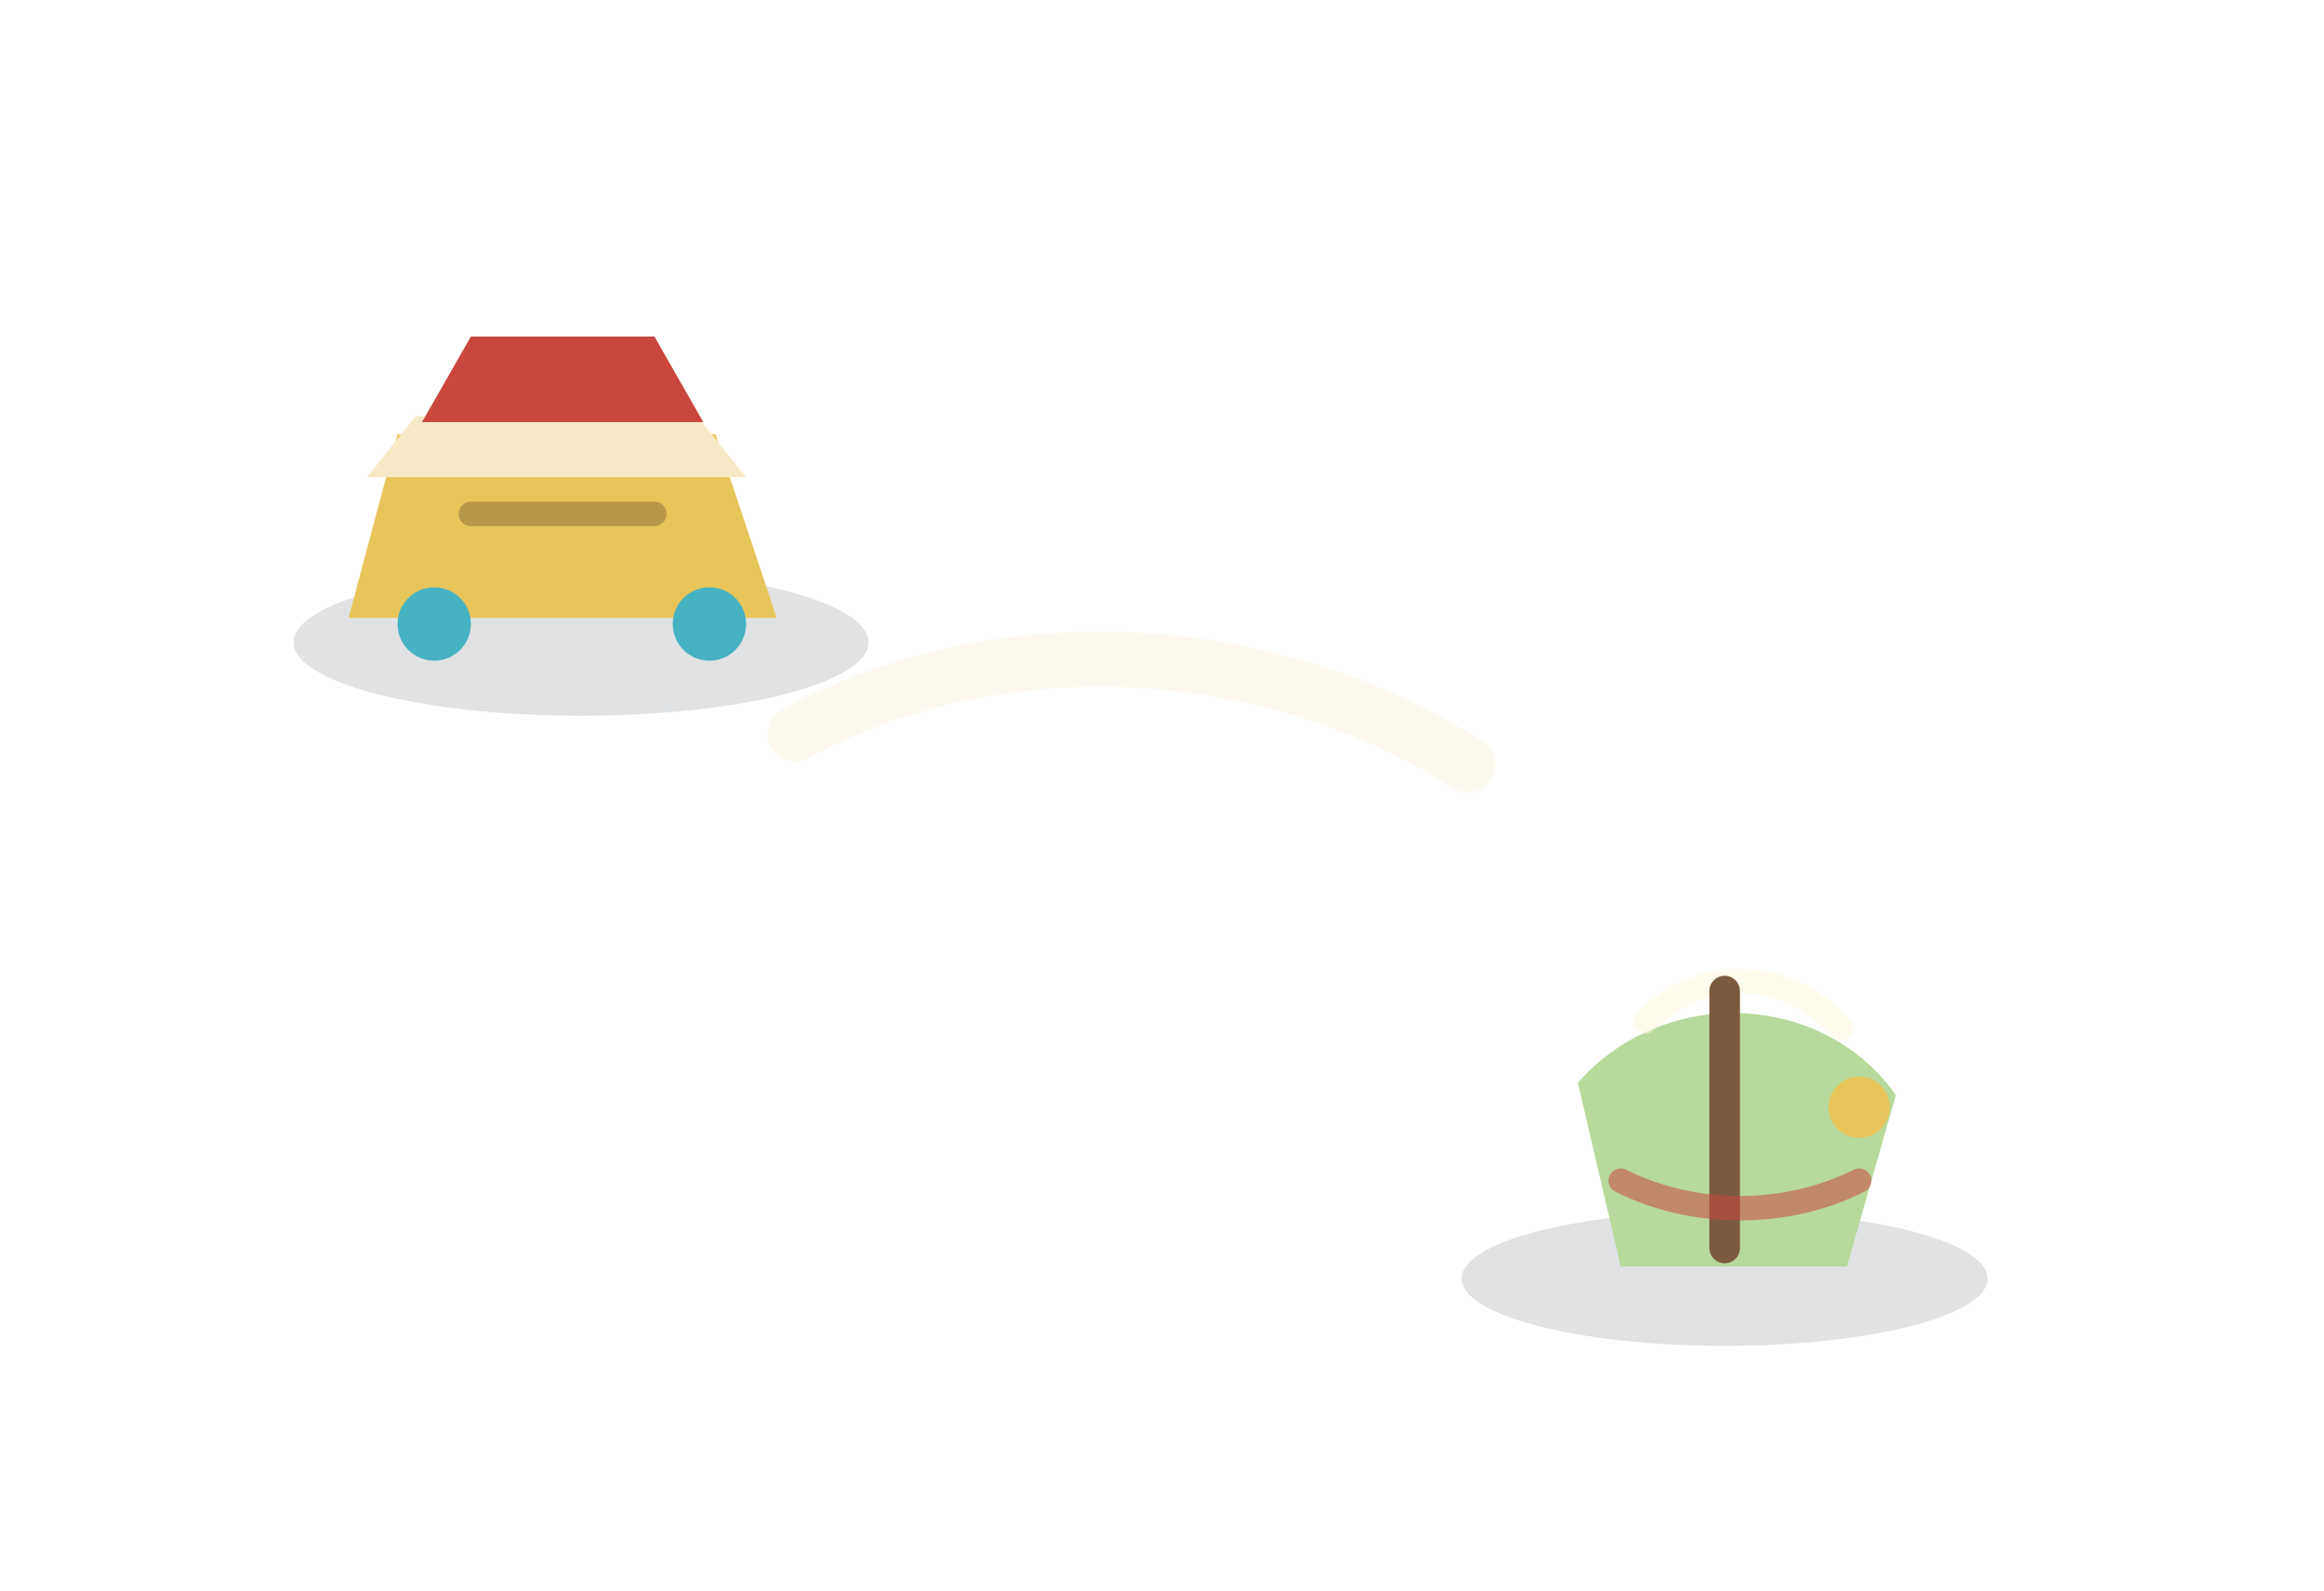
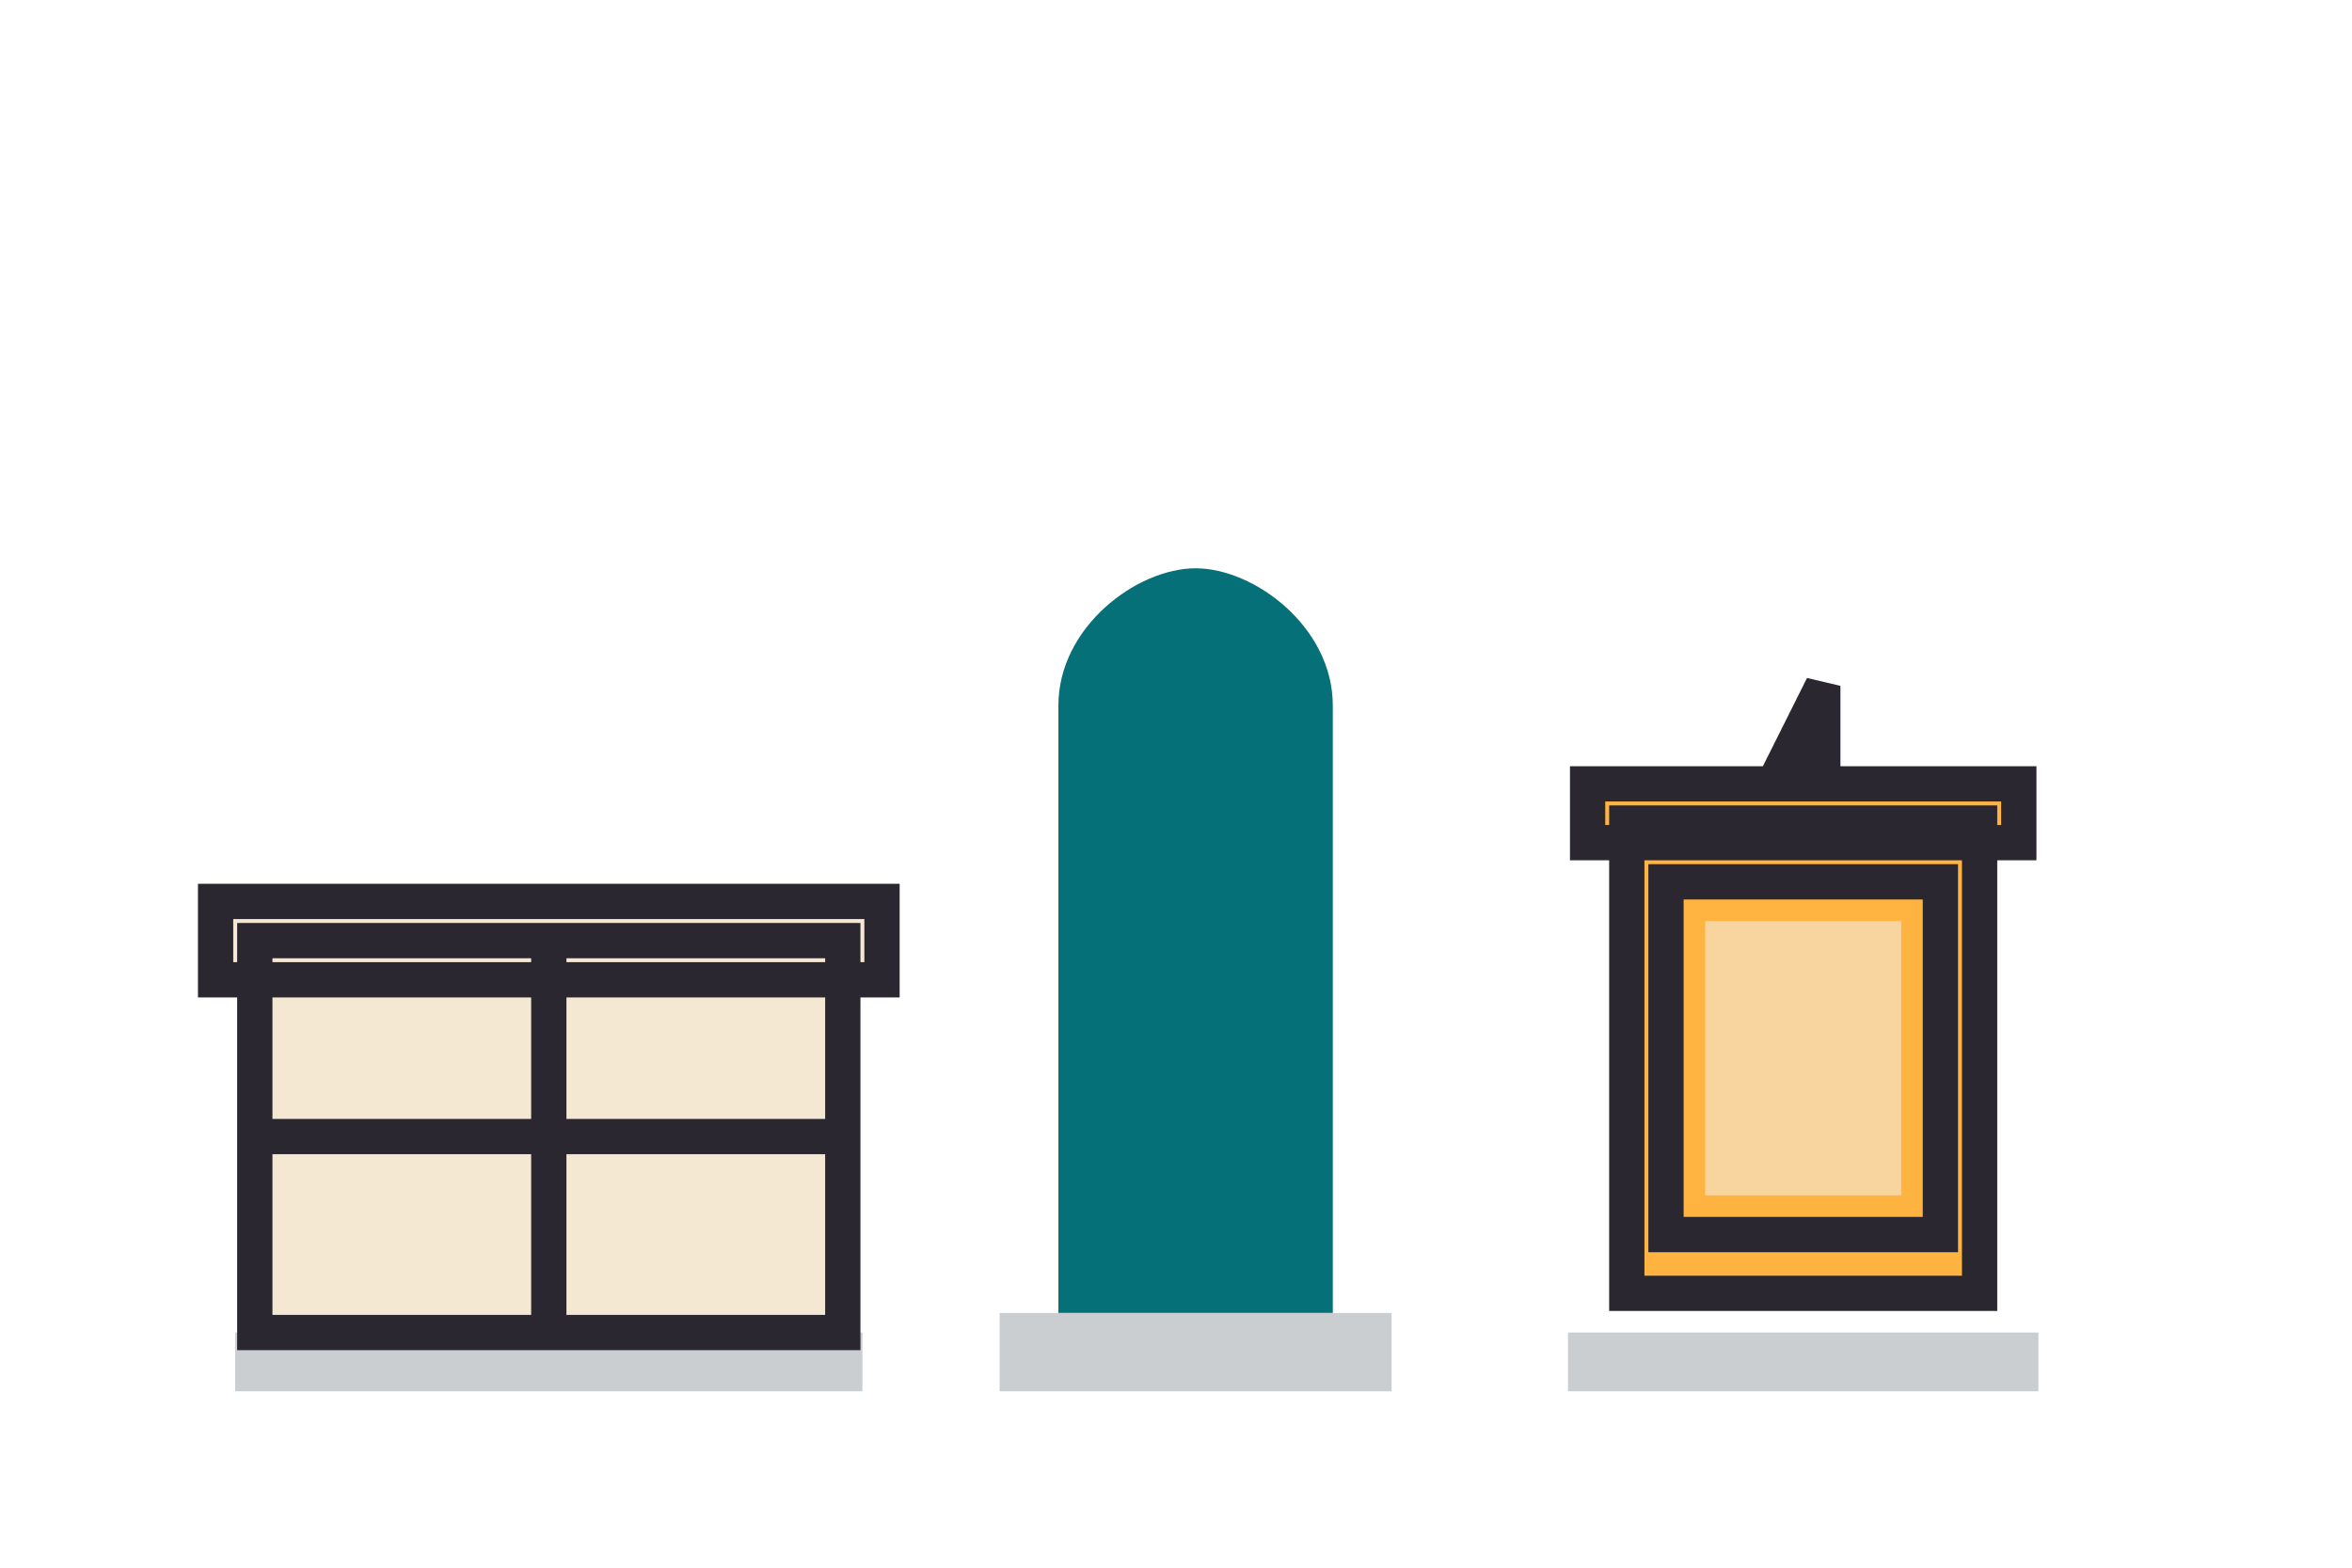
- <svg xmlns="http://www.w3.org/2000/svg" width="760" height="520" viewBox="0 0 760 520">
-   <g transform="translate(78 60)">
-     <ellipse cx="112" cy="150" rx="94" ry="24" fill="#1a2a3a" opacity=".14" />
-     <path d="M52 82 H156 L176 142 H36Z" fill="#e8c55a" />
-     <path d="M58 76 H150 L166 96 H42Z" fill="#f8e9c6" />
-     <path d="M76 50 H136 L152 78 H60Z" fill="#c9473d" />
-     <path d="M76 108 H136" stroke="#5b3f2f" stroke-width="8" stroke-linecap="round" opacity=".34" />
-     <circle cx="64" cy="144" r="12" fill="#47b2c2" />
-     <circle cx="154" cy="144" r="12" fill="#47b2c2" />
-   </g>
-   <g transform="translate(472 282)">
-     <ellipse cx="92" cy="136" rx="86" ry="22" fill="#1a2a3a" opacity=".14" />
-     <path d="M44 72 C72 40 124 42 148 76 L132 132 H58Z" fill="#b7d99b" />
-     <path d="M66 52 C84 34 112 34 130 54" fill="none" stroke="#fff8d9" stroke-width="8" stroke-linecap="round" opacity=".48" />
-     <path d="M92 42 V126" stroke="#7b5a3d" stroke-width="10" stroke-linecap="round" />
-     <path d="M58 104 C82 116 112 116 136 104" fill="none" stroke="#c9473d" stroke-width="8" stroke-linecap="round" opacity=".55" />
-     <circle cx="136" cy="80" r="10" fill="#e8c55a" />
-   </g>
-   <path d="M260 240 C326 204 414 208 480 250" fill="none" stroke="#f8e9c6" stroke-width="18" stroke-linecap="round" opacity=".28" />
+ <svg xmlns="http://www.w3.org/2000/svg" viewBox="0 0 600 400" width="600" height="400">
+   <path d="M 60 340 L 220 340 L 220 355 L 60 355 Z M 255 335 L 355 335 L 355 355 L 255 355 Z M 400 340 L 520 340 L 520 355 L 400 355 Z" fill="#10202d" opacity="0.22" />
+   <path d="M 65 240 L 215 240 L 215 340 L 65 340 Z M 55 230 L 225 230 L 225 250 L 55 250 Z M 65 240 L 65 340 M 215 240 L 215 340 M 140 240 L 140 340 M 65 290 L 215 290" fill="#F5E8D3" stroke="#2B2730" stroke-width="9" />
+   <path d="M 270 180 C 270 160 290 145 305 145 C 320 145 340 160 340 180 L 340 335 L 270 335 Z" fill="#067078" />
+   <path d="M 415 210 L 505 210 L 505 330 L 415 330 Z M 405 200 L 515 200 L 515 215 L 405 215 Z M 455 195 L 465 175 L 465 195 Z M 425 225 L 495 225 L 495 315 L 425 315 Z" fill="#FFB340" stroke="#2B2730" stroke-width="9" />
+   <path d="M 435 235 L 485 235 L 485 305 L 435 305 Z" fill="#F5E8D3" opacity="0.65" />
</svg>
